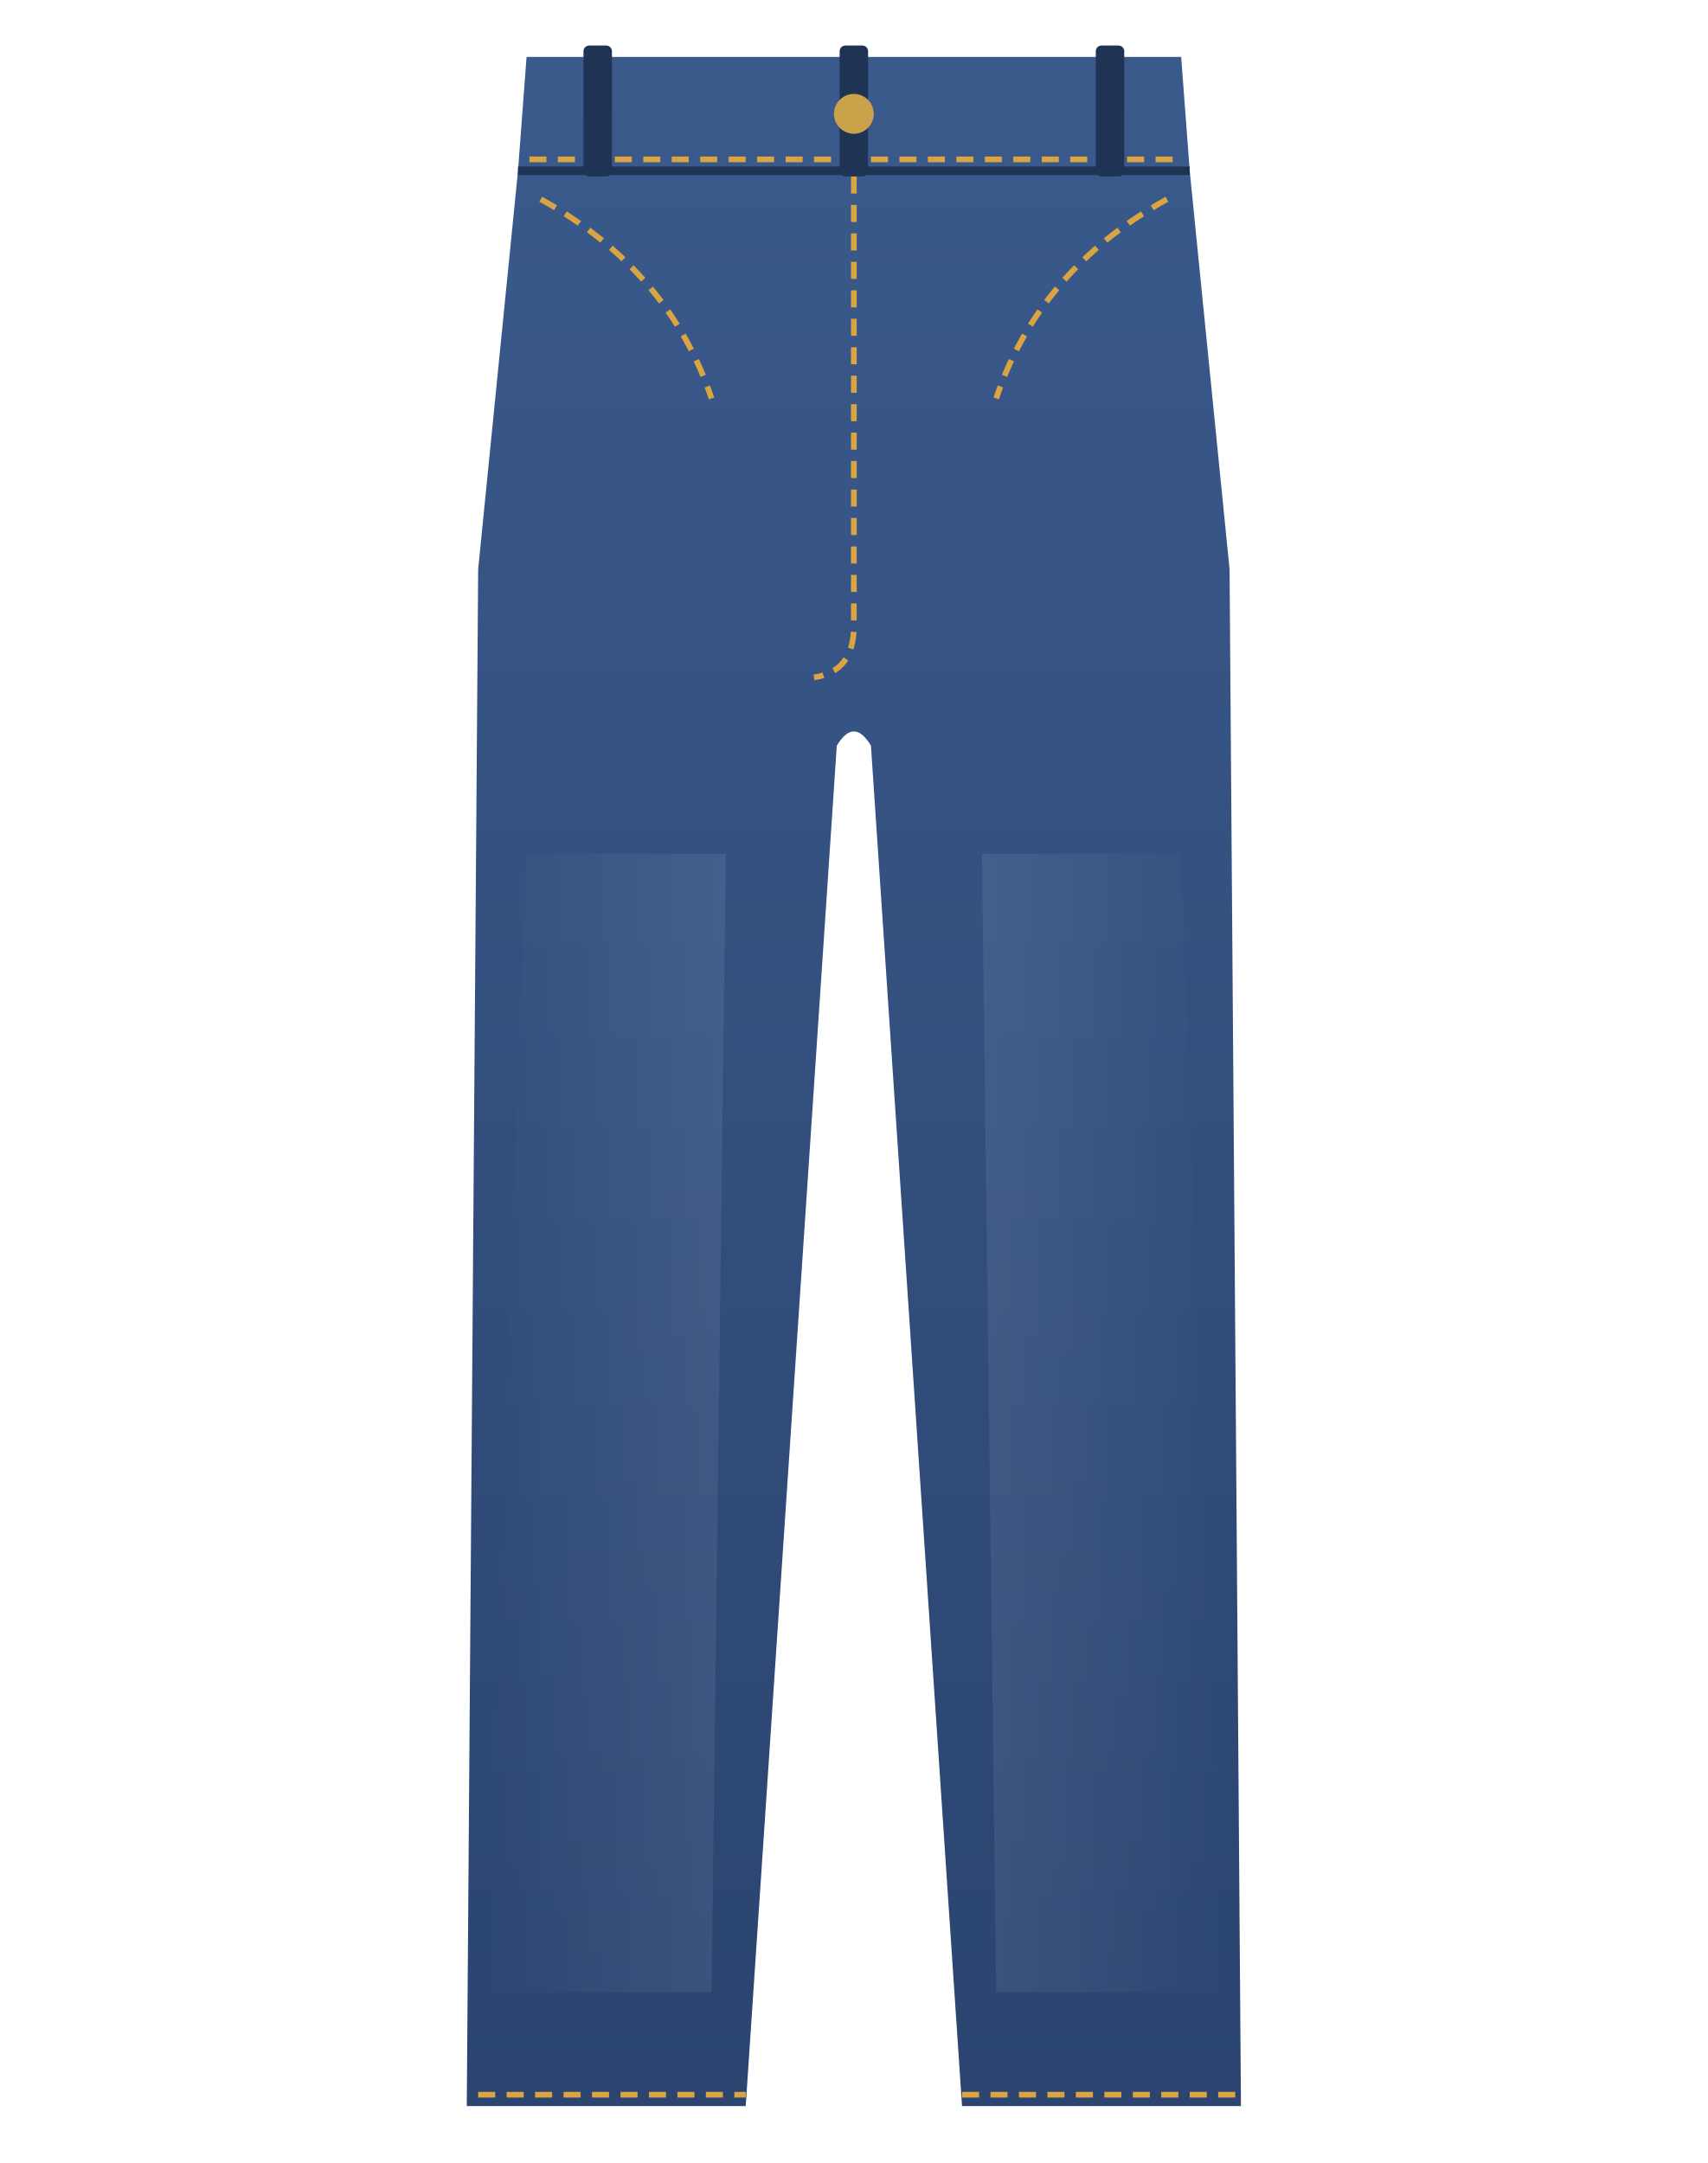
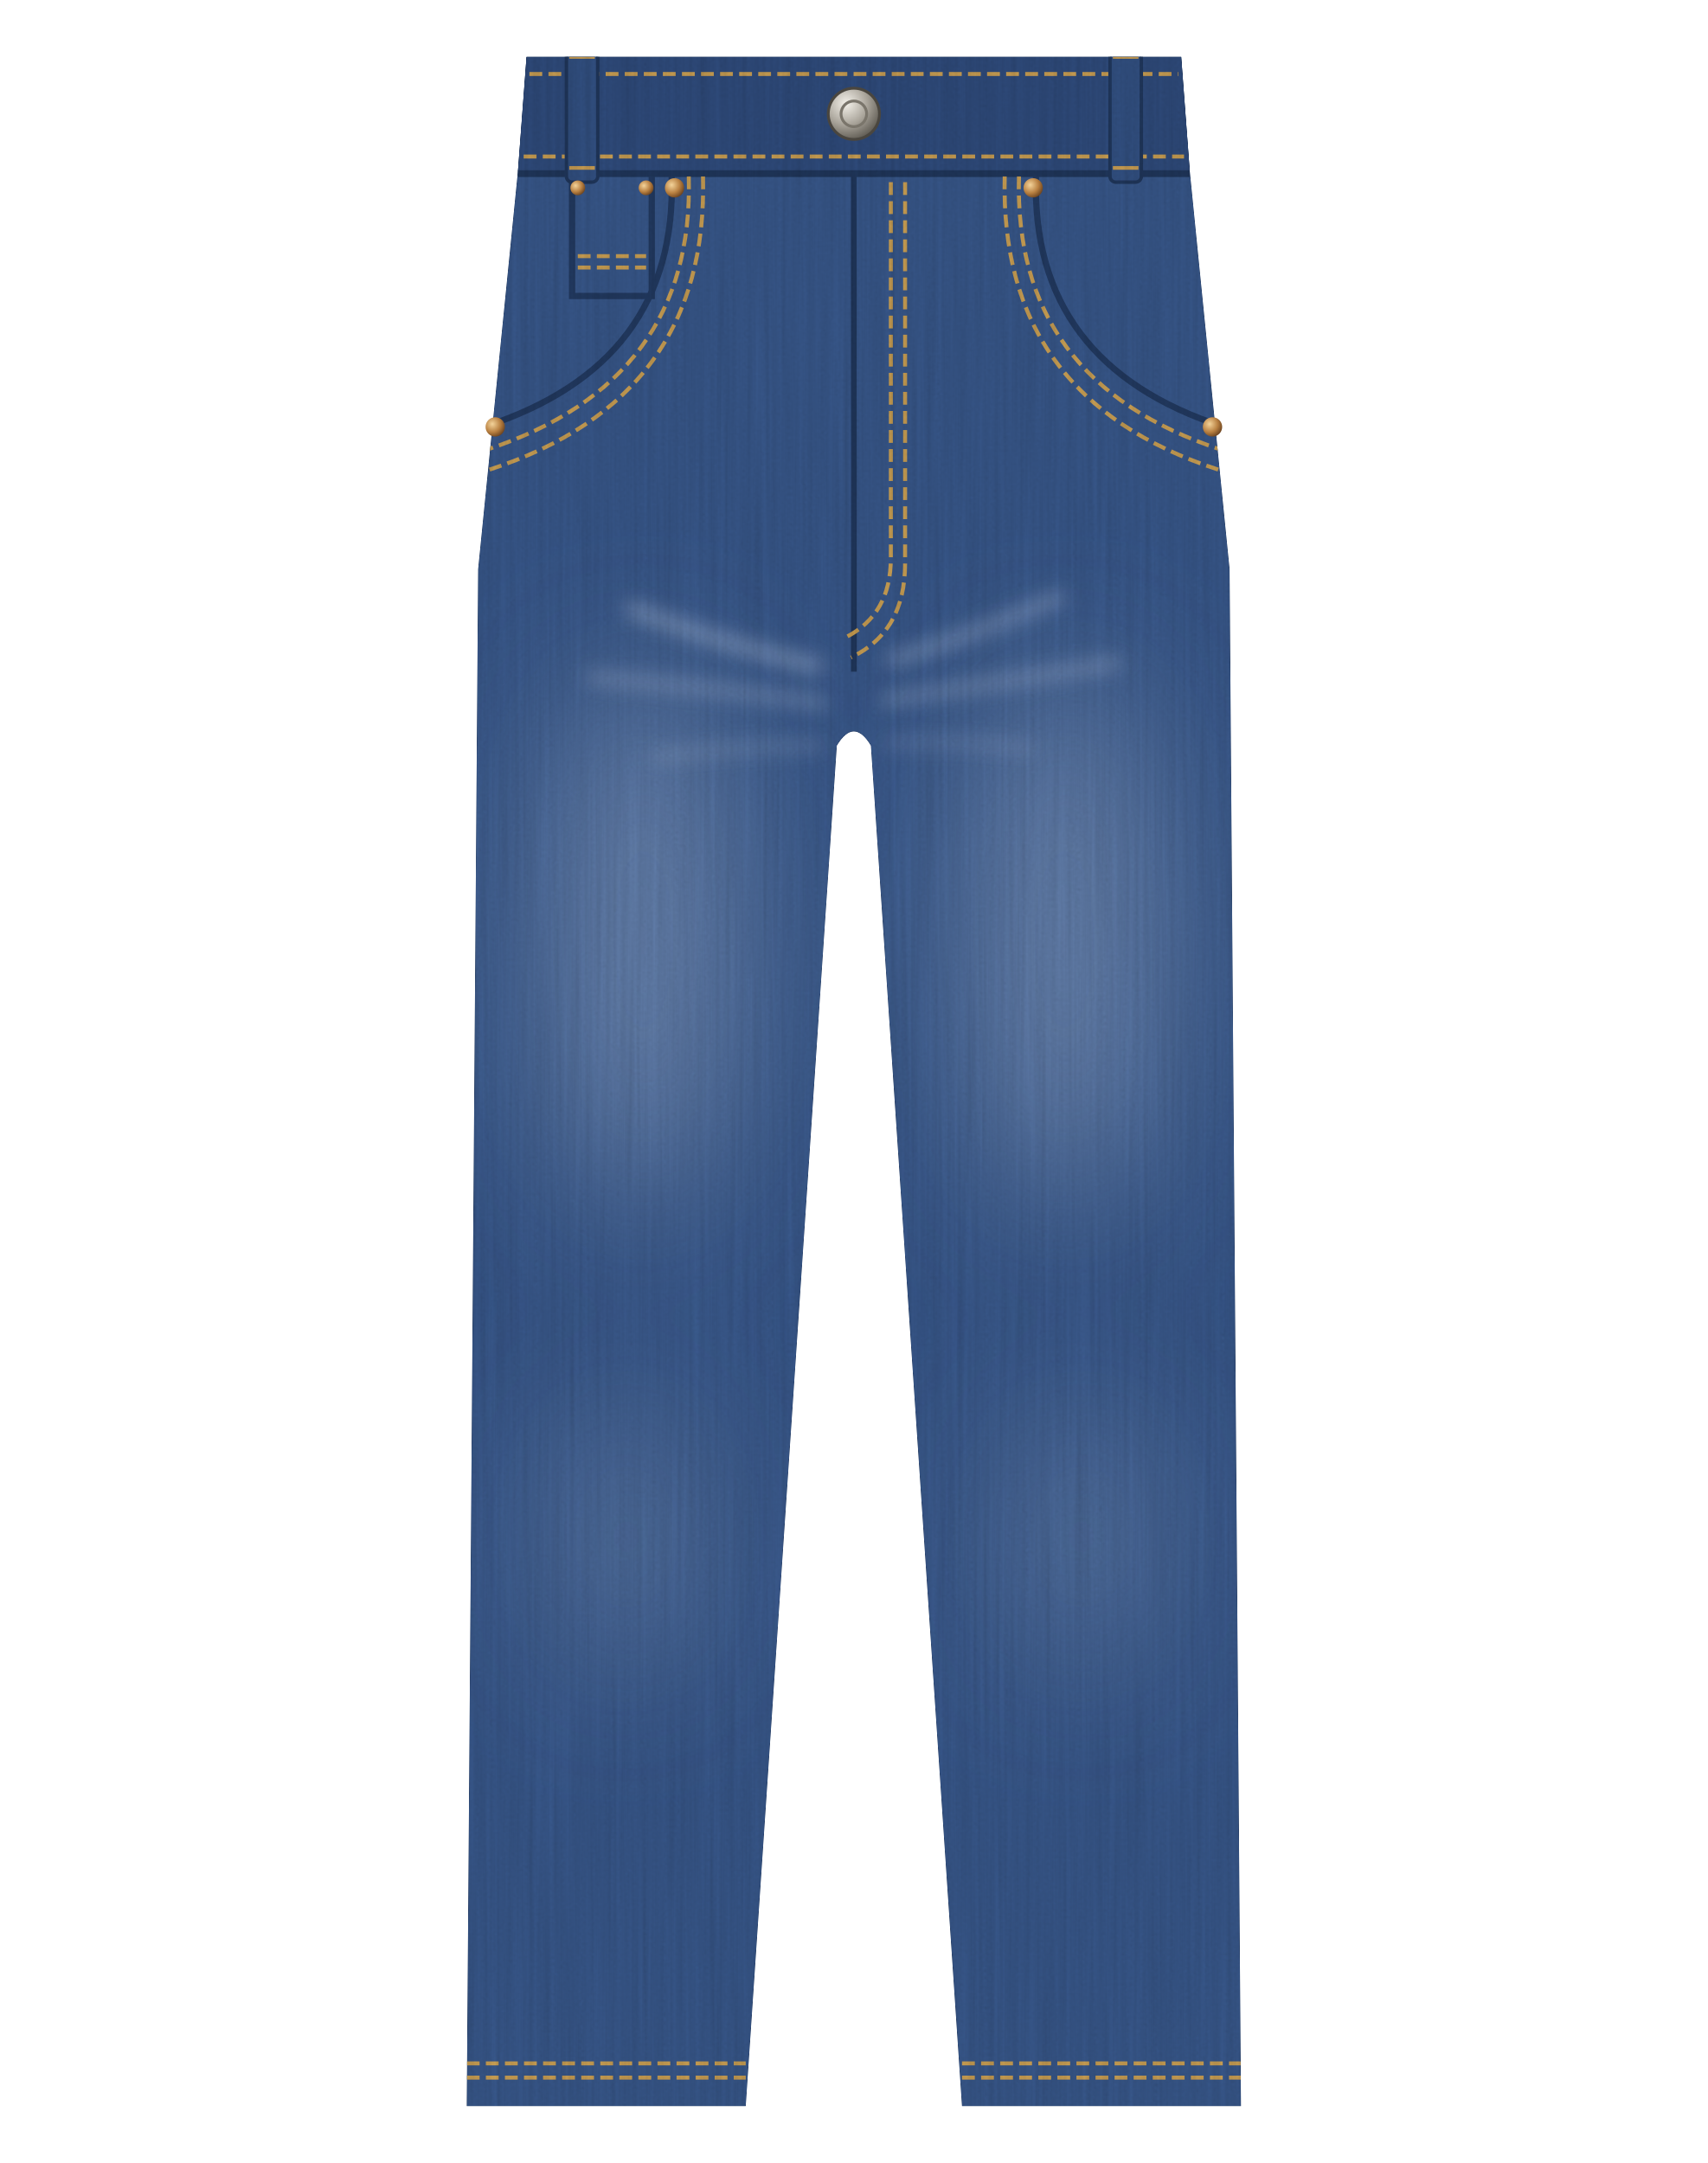
<svg xmlns="http://www.w3.org/2000/svg" viewBox="0 0 600 760" width="600" height="760">
  <defs>
-     <linearGradient id="denim" x1="0" y1="0" x2="0" y2="1">
-       <stop offset="0" stop-color="#3a5a8c" />
-       <stop offset="1" stop-color="#2b4470" />
-     </linearGradient>
-     <linearGradient id="fade" x1="0" y1="0" x2="1" y2="0">
-       <stop offset="0" stop-color="#fff" stop-opacity="0" />
-       <stop offset="0.5" stop-color="#fff" stop-opacity="0.12" />
-       <stop offset="1" stop-color="#fff" stop-opacity="0" />
-     </linearGradient>
+     <filter id="denim" x="0" y="0" width="100%" height="100%" color-interpolation-filters="sRGB">
+       <feTurbulence type="fractalNoise" baseFrequency="0.55 0.012" numOctaves="3" seed="11" result="slub" />
+       <feTurbulence type="fractalNoise" baseFrequency="0.85 0.85" numOctaves="1" seed="4" result="grain" />
+       <feComposite in="slub" in2="grain" operator="arithmetic" k2="0.7" k3="0.3" result="mix" />
+       <feColorMatrix in="mix" type="matrix" values="0.33 0.33 0.33 0 0  0.33 0.33 0.33 0 0  0.33 0.33 0.33 0 0  0 0 0 0 0.5" result="grey" />
+       <feComposite in="SourceGraphic" in2="grey" operator="arithmetic" k1="0.7" k2="0.825" />
+     </filter>
+     <filter id="soft" x="-50%" y="-50%" width="200%" height="200%">
+       <feGaussianBlur stdDeviation="26" />
+     </filter>
+     <filter id="whisker" x="-20%" y="-50%" width="140%" height="200%">
+       <feGaussianBlur stdDeviation="3.2" />
+     </filter>
+     <radialGradient id="rivet" cx="0.35" cy="0.35" r="0.7">
+       <stop offset="0" stop-color="#f3d39a" />
+       <stop offset="0.6" stop-color="#b98142" />
+       <stop offset="1" stop-color="#6e4520" />
+     </radialGradient>
+     <radialGradient id="button" cx="0.35" cy="0.3" r="0.75">
+       <stop offset="0" stop-color="#f4f1ea" />
+       <stop offset="0.55" stop-color="#a9a49a" />
+       <stop offset="1" stop-color="#5c5850" />
+     </radialGradient>
+     <clipPath id="shape">
+       <path d="M185,20 L415,20 L418,60 L432,200 L436,740 L338,740 L306,262 Q300,252 294,262 L262,740 L164,740 L168,200 L182,60 Z" />
+     </clipPath>
  </defs>
-   <path d="M185,20 L415,20 L418,60 L432,200 L436,740 L338,740 L306,262 Q300,252 294,262 L262,740 L164,740 L168,200 L182,60 Z" fill="url(#denim)" />
-   <path d="M185,300 L255,300 L250,700 L170,700 Z M345,300 L415,300 L430,700 L350,700 Z" fill="url(#fade)" />
-   <path d="M182,60 L418,60" stroke="#1f3355" stroke-width="3" />
-   <g stroke="#d9a441" stroke-width="2" stroke-dasharray="6 4" fill="none">
-     <path d="M186,56 L414,56" />
-     <path d="M300,62 L300,220 Q300,236 286,238" />
-     <path d="M190,70 Q235,95 250,140" />
-     <path d="M410,70 Q365,95 350,140" />
-     <path d="M168,736 L262,736 M338,736 L436,736" />
+   <g filter="url(#denim)">
+     <path d="M185,20 L415,20 L418,60 L432,200 L436,740 L338,740 L306,262 Q300,252 294,262 L262,740 L164,740 L168,200 L182,60 Z" fill="#33507f" />
+     <g clip-path="url(#shape)">
+       <g fill="#c9d8ee" filter="url(#soft)">
+         <ellipse cx="226" cy="330" rx="34" ry="95" opacity="0.32" />
+         <ellipse cx="374" cy="330" rx="34" ry="95" opacity="0.32" />
+         <ellipse cx="220" cy="540" rx="26" ry="50" opacity="0.2" />
+         <ellipse cx="380" cy="540" rx="26" ry="50" opacity="0.2" />
+       </g>
+       <g stroke="#d6e2f3" stroke-linecap="round" fill="none" filter="url(#whisker)">
+         <path d="M287,234 Q256,227 222,214" stroke-width="4.5" opacity="0.38" />
+         <path d="M289,247 Q252,242 208,238" stroke-width="3.6" opacity="0.3" />
+         <path d="M288,262 Q262,262 230,266" stroke-width="3" opacity="0.22" />
+         <path d="M313,232 Q340,224 372,210" stroke-width="4" opacity="0.34" />
+         <path d="M311,246 Q350,240 392,233" stroke-width="3.8" opacity="0.3" />
+         <path d="M312,261 Q336,260 362,263" stroke-width="3" opacity="0.2" />
+       </g>
+       <path d="M182,60 L418,60 L415,20 L185,20 Z" fill="#2b4572" />
+       <path d="M182,61 L418,61" stroke="#1d3254" stroke-width="2.4" />
+       <path d="M300,62 L300,236" stroke="#1d3254" stroke-width="2" />
+       <g stroke="#1f3559" stroke-width="2.2" fill="none">
+         <path d="M236,62 Q238,128 170,150" />
+         <path d="M364,62 Q362,128 430,150" />
+         <path d="M201,62 L201,104 L229,104 L229,62" />
+       </g>
+       <g stroke="#c99a48" stroke-width="1.4" stroke-dasharray="4.5 2.2" fill="none" opacity="0.9">
+         <path d="M186,26 L414,26 M184,55 L416,55" />
+         <path d="M313,64 L313,196 Q313,216 297,224 M318,64 L318,198 Q318,222 299,231" />
+         <path d="M242,62 Q244,134 171,158 M247,62 Q249,140 172,165" />
+         <path d="M358,62 Q356,134 429,158 M353,62 Q351,140 428,165" />
+         <path d="M203,90 L227,90 M203,94 L227,94" />
+         <path d="M164,730 L262,730 M164,725 L262,725 M338,730 L436,730 M338,725 L436,725" />
+         <path d="M296,262 L264,738 M304,262 L336,738" opacity="0.5" />
+       </g>
+       <g fill="#2e4a78" stroke="#1d3254" stroke-width="1.2">
+         <rect x="199" y="15" width="11" height="49" rx="2" />
+         <rect x="390" y="15" width="11" height="49" rx="2" />
+       </g>
+       <g stroke="#c99a48" stroke-width="1.3" opacity="0.9">
+         <path d="M200,20 L209,20 M200,59 L209,59 M391,20 L400,20 M391,59 L400,59" />
+       </g>
+     </g>
  </g>
-   <g fill="#1f3355">
-     <rect x="205" y="16" width="10" height="46" rx="2" />
-     <rect x="295" y="16" width="10" height="46" rx="2" />
-     <rect x="385" y="16" width="10" height="46" rx="2" />
+   <circle cx="300" cy="40" r="9" fill="url(#button)" stroke="#4a463f" stroke-width="1" />
+   <circle cx="300" cy="40" r="4.5" fill="none" stroke="#7a756b" stroke-width="1" />
+   <g fill="url(#rivet)">
+     <circle cx="237" cy="66" r="3.4" />
+     <circle cx="174" cy="150" r="3.4" />
+     <circle cx="363" cy="66" r="3.4" />
+     <circle cx="426" cy="150" r="3.4" />
+     <circle cx="203" cy="66" r="2.6" />
+     <circle cx="227" cy="66" r="2.6" />
  </g>
-   <circle cx="300" cy="40" r="7" fill="#c9a24a" />
</svg>
